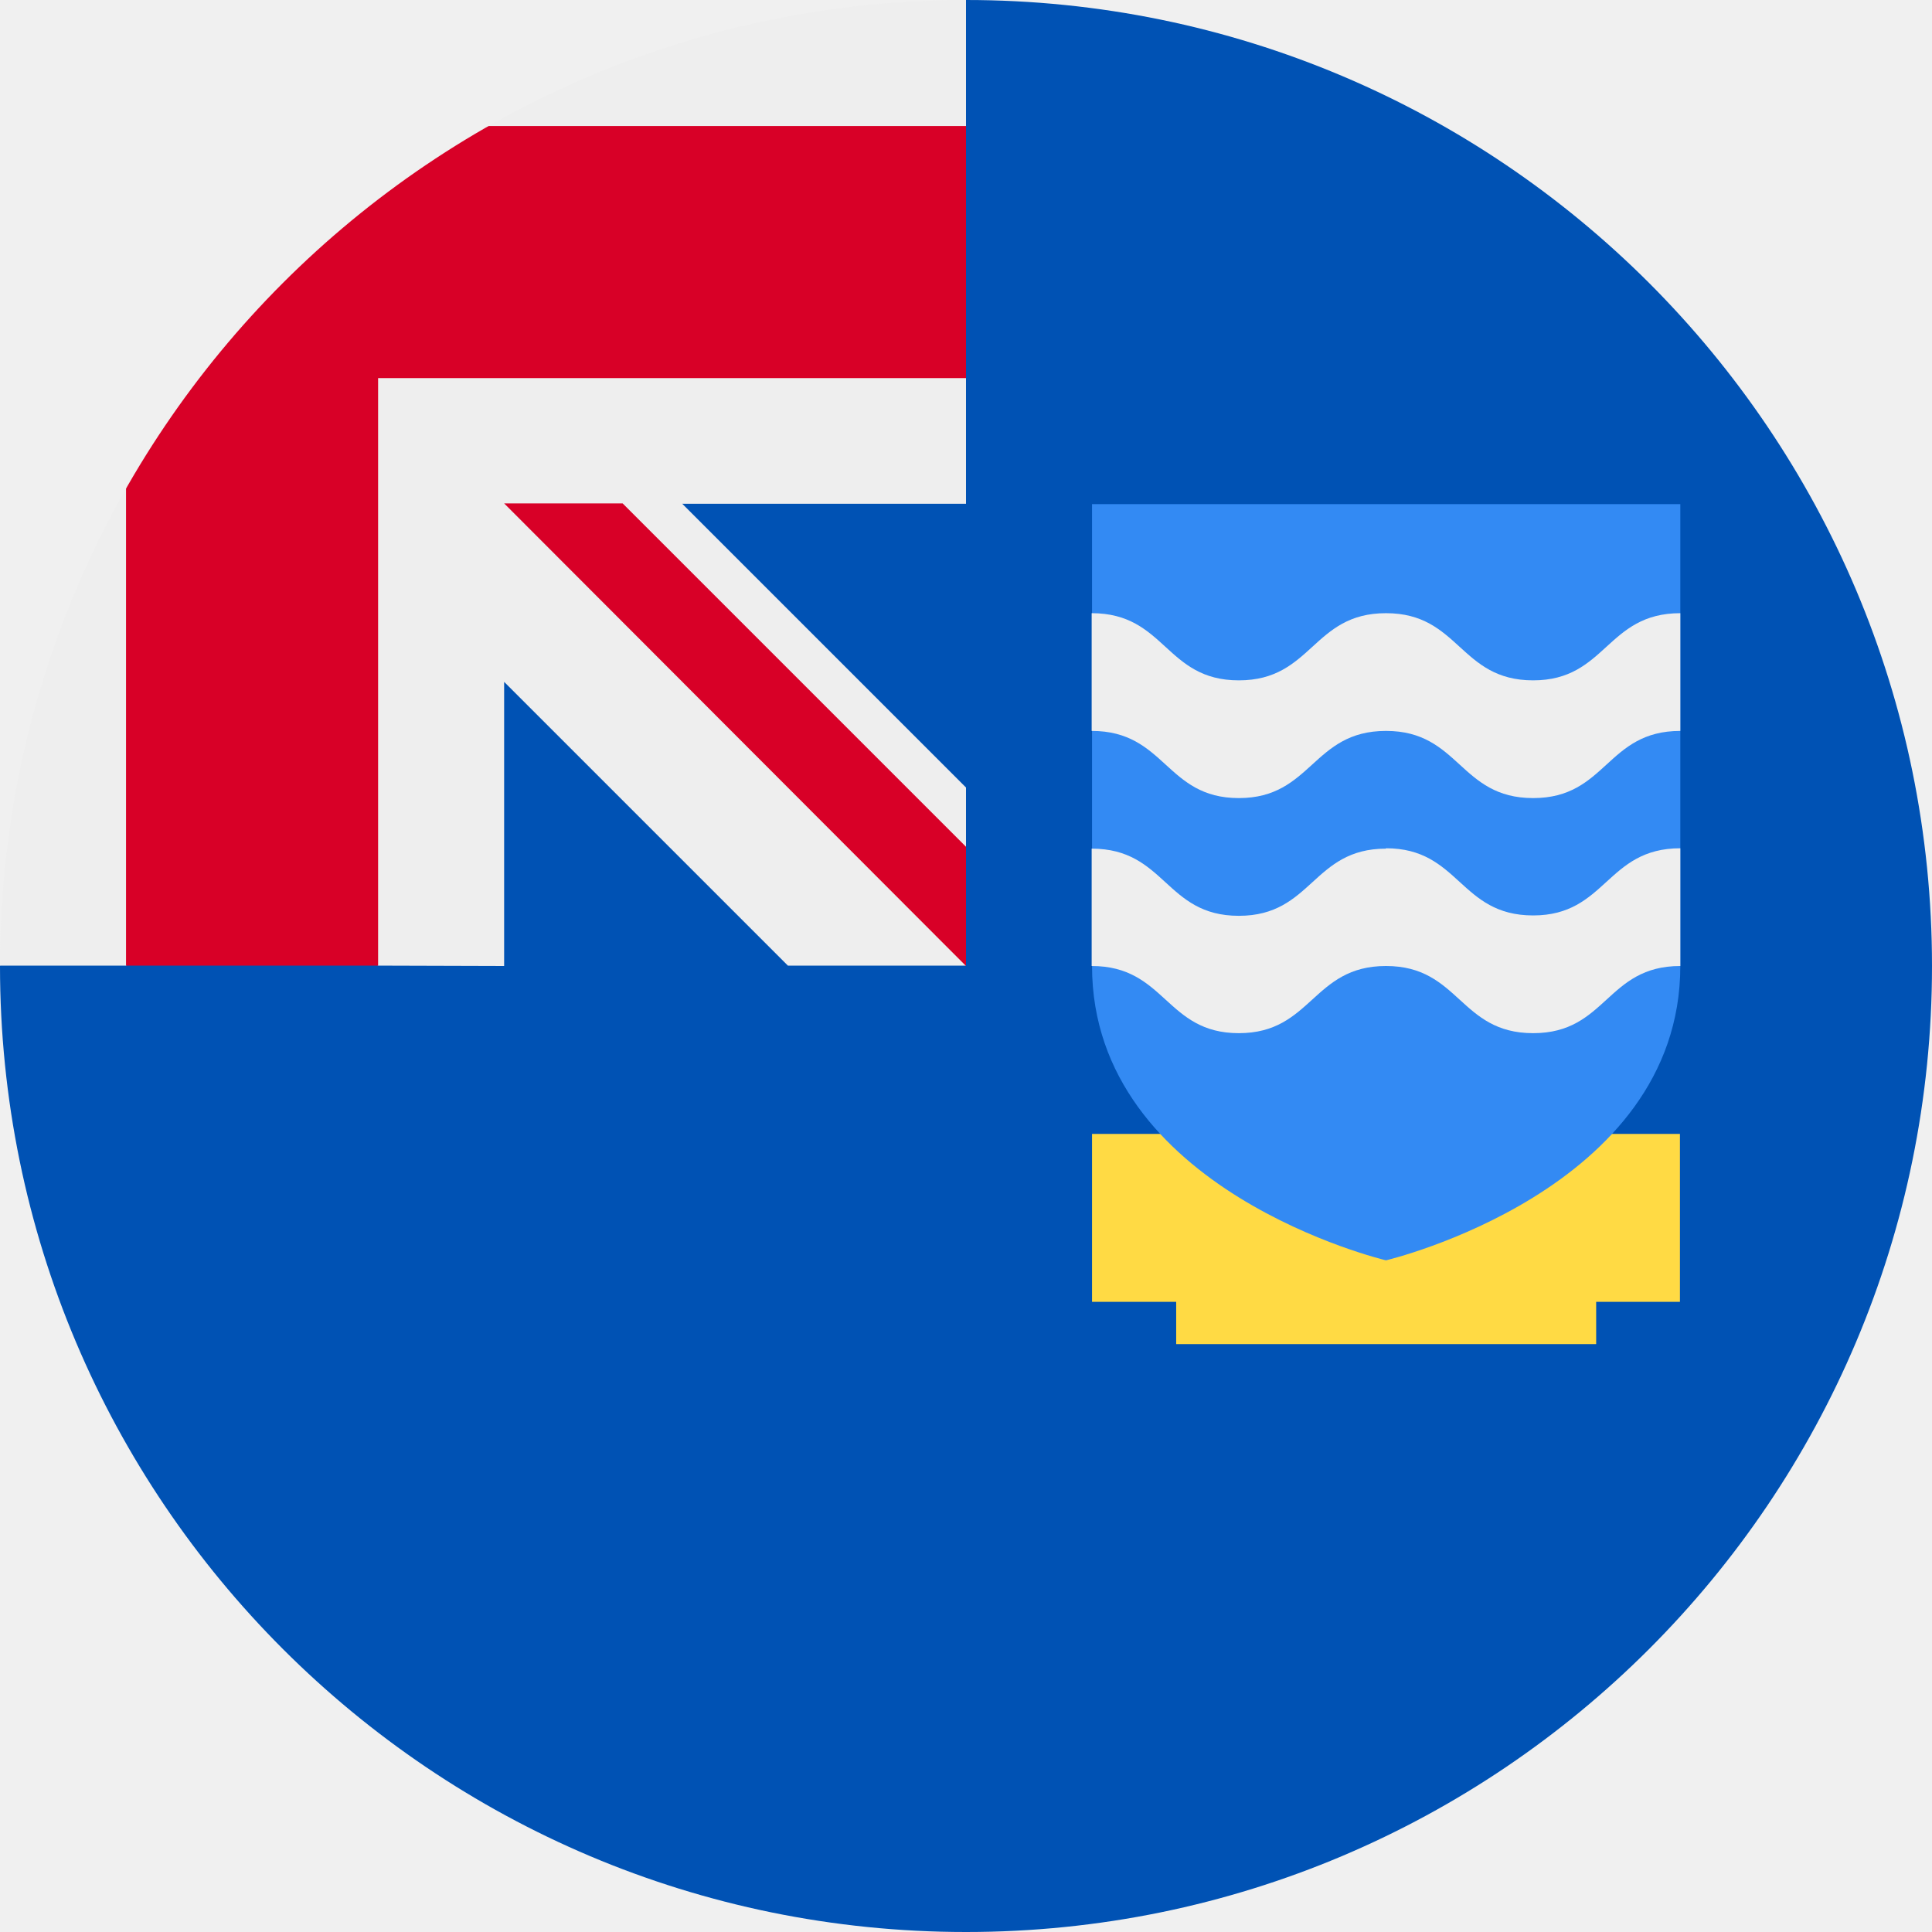
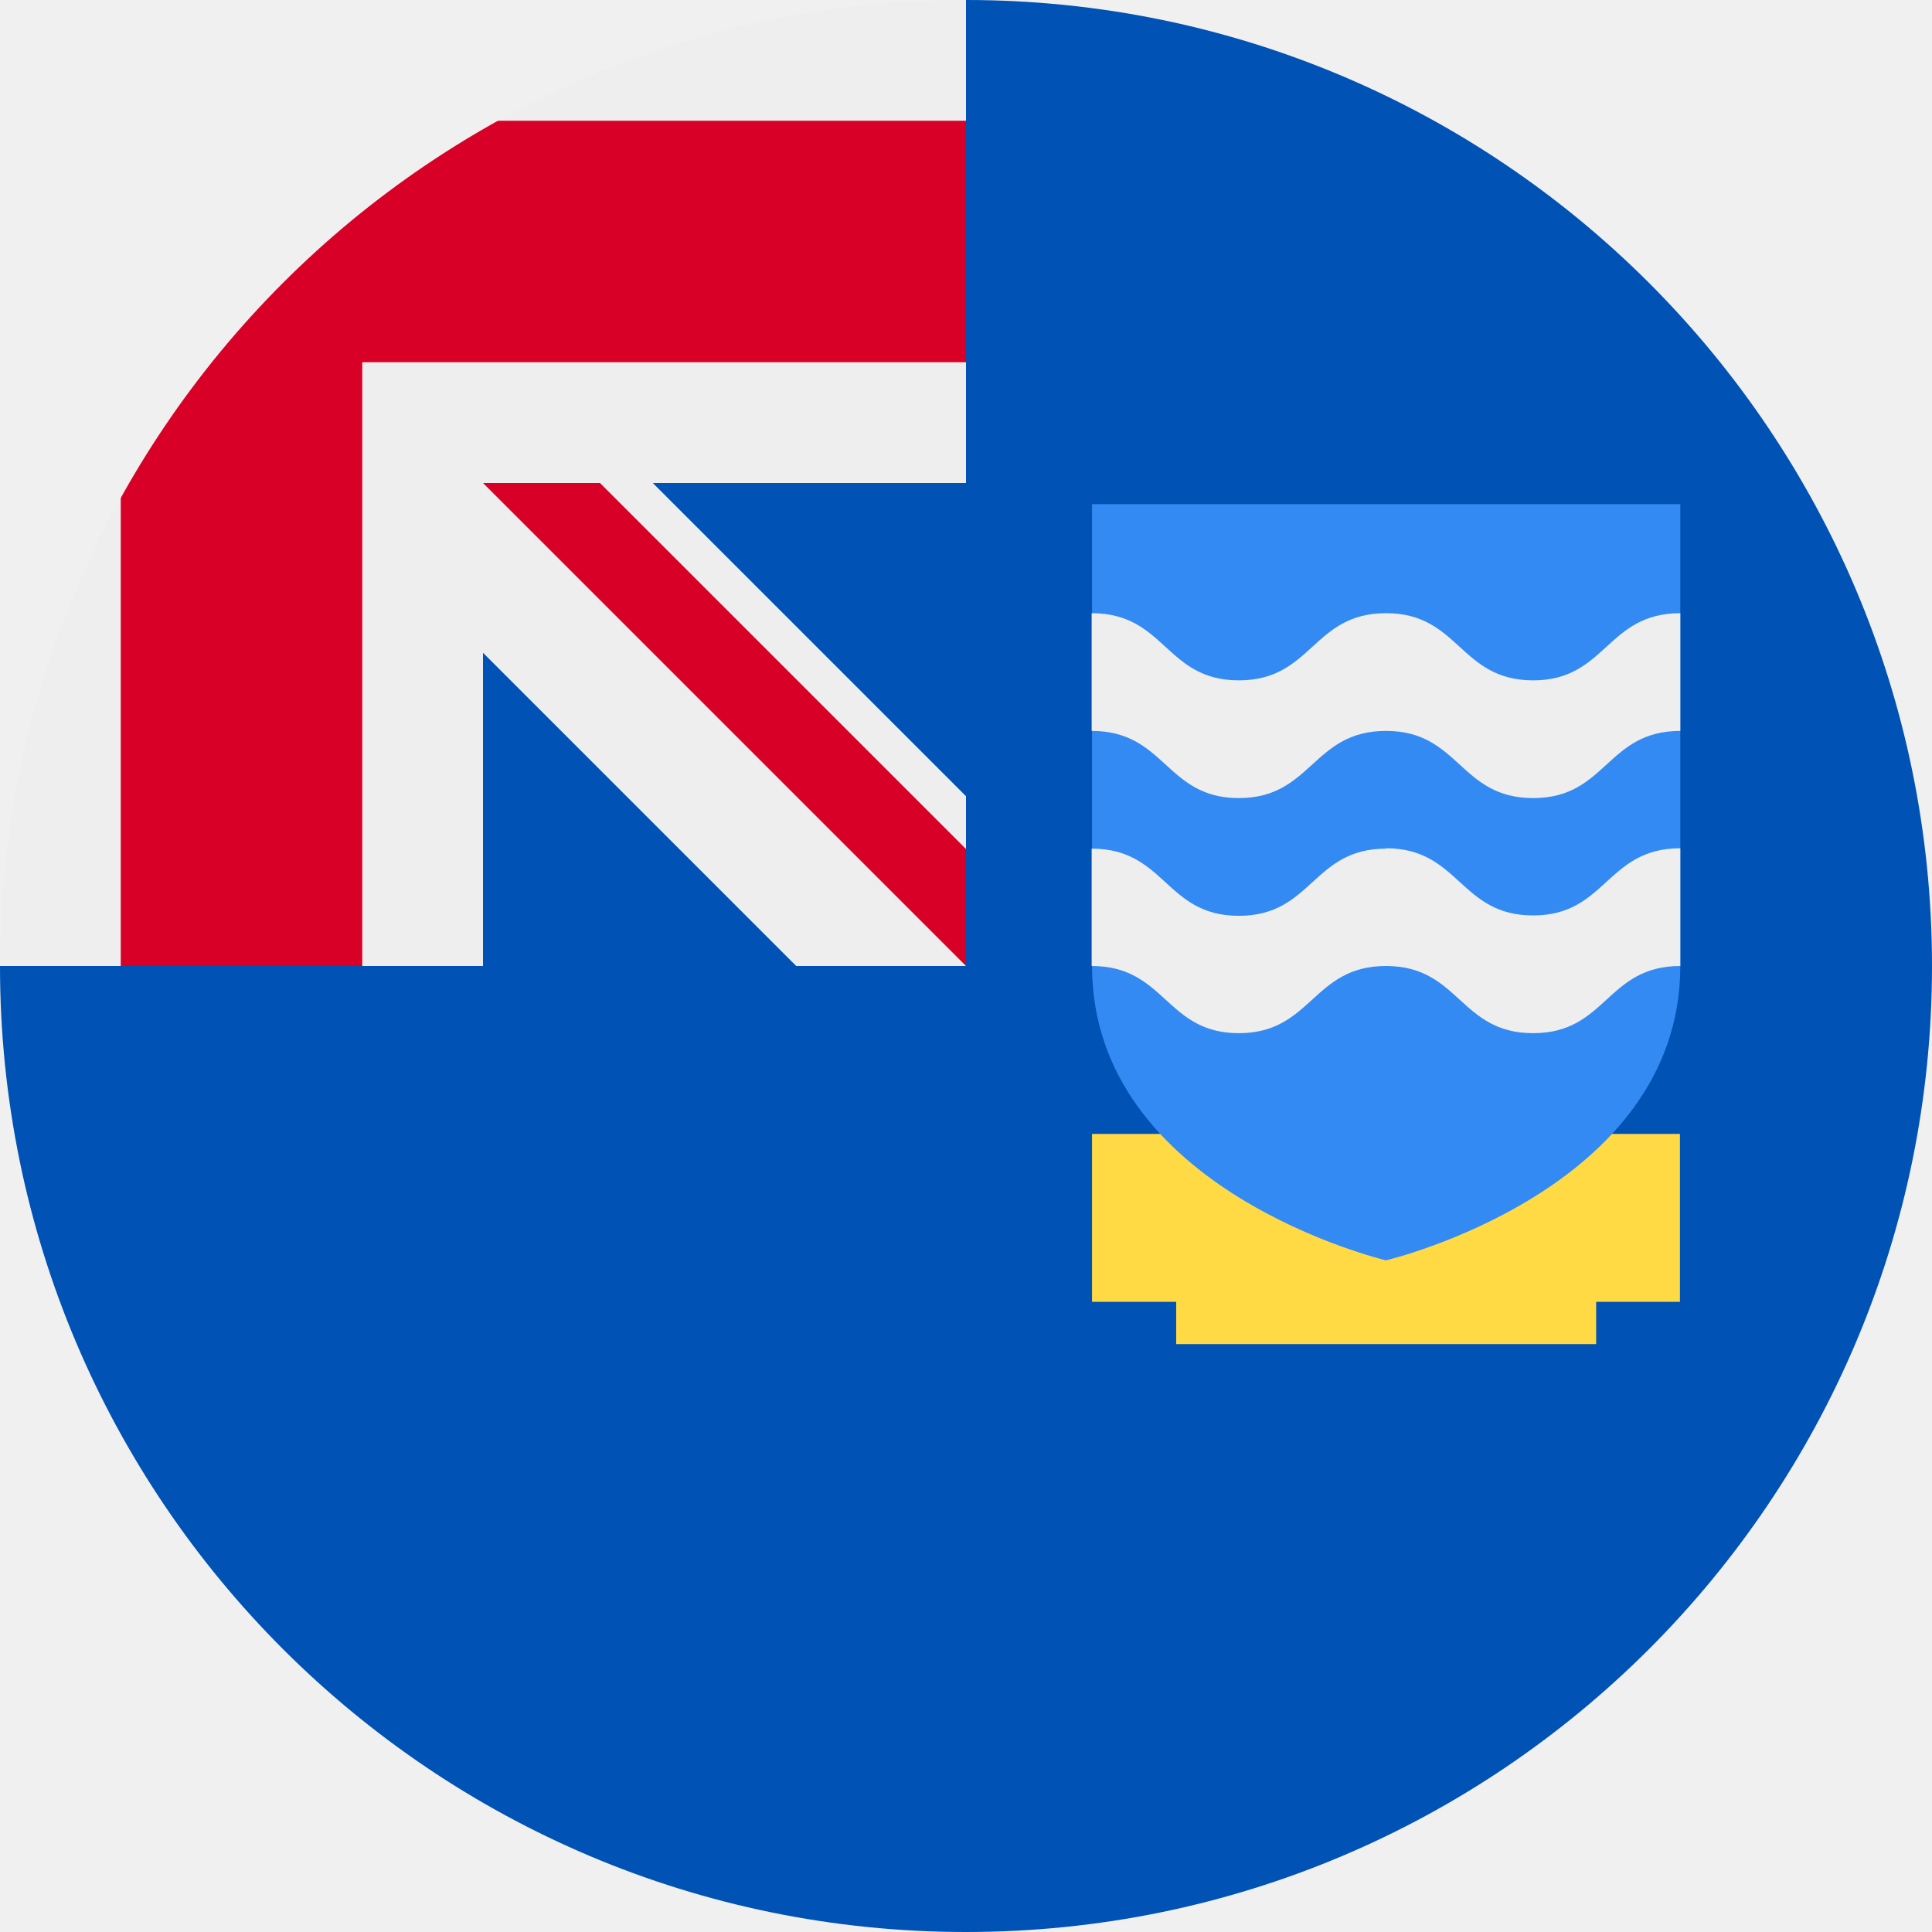
<svg xmlns="http://www.w3.org/2000/svg" width="512" height="512" viewBox="0 0 512 512">
  <mask id="a">
    <circle cx="256" cy="256" r="256" fill="#fff" />
  </mask>
  <g mask="url(#a)">
-     <path fill="#0052b4" d="M0 255.9 256 0h256v512H0z" />
-     <path fill="#eee" d="M0 0v33.4l14.2 31L0 100.2v155.7h33.4l34.2-16.6 32.6 16.6 33.4.1v-75.3l75.2 75.2H256l-6.2-19.8 6.2-11.7v-15.7l-75.2-75.2H256v-33.3l-14.8-33.3L256 33.4V0H100.2L65.5 16.9 33.4 0H0z" />
-     <path fill="#d80027" d="m256 224.4-91-91h-31.4L256 256z" />
-     <path fill="#d80027" d="M33.4 0v33.4H0v66.8h33.4v155.7h66.8V100.2H256V33.4H100.2V0z" />
+     <path fill="#0052b4" d="M256 0h256v512H0V256Z" />
+     <path fill="#eee" d="M0 0v32l32 32L0 96v160h32l32-32 32 32h32v-83l83 83h45l-8-16 8-15v-14l-83-83h83V96l-32-32 32-32V0H96L64 32 32 0Z" />
+     <path fill="#d80027" d="M32 0v32H0v64h32v160h64V96h160V32H96V0Zm96 128 128 128v-31l-97-97z" />
    <path fill="#ffda44" d="M411.8 300.5v11.2h-89v-11.2h-33.4V345h22.3v11.2H423V345h22.2v-44.5z" />
    <path fill="#338af3" d="M289.4 133.6V256c0 59.6 77.9 78 77.9 78s78-18.4 78-78V133.6h-156z" />
    <path fill="#eee" d="M367.3 224.9c-19.5 0-19.5 17.8-39 17.8s-19.4-17.8-39-17.8V256c19.6 0 19.6 17.8 39 17.8s19.5-17.8 39-17.8 19.5 17.8 39 17.8 19.4-17.8 39-17.8v-31.2c-19.6 0-19.6 17.8-39 17.8-19.5 0-19.5-17.8-39-17.8zm0-62.4c-19.5 0-19.5 17.8-39 17.8s-19.4-17.8-39-17.8v31.2c19.6 0 19.6 17.8 39 17.8s19.5-17.8 39-17.8 19.5 17.8 39 17.8 19.4-17.8 39-17.8v-31.2c-19.6 0-19.6 17.8-39 17.8-19.5 0-19.5-17.8-39-17.8z" />
  </g>
</svg>
